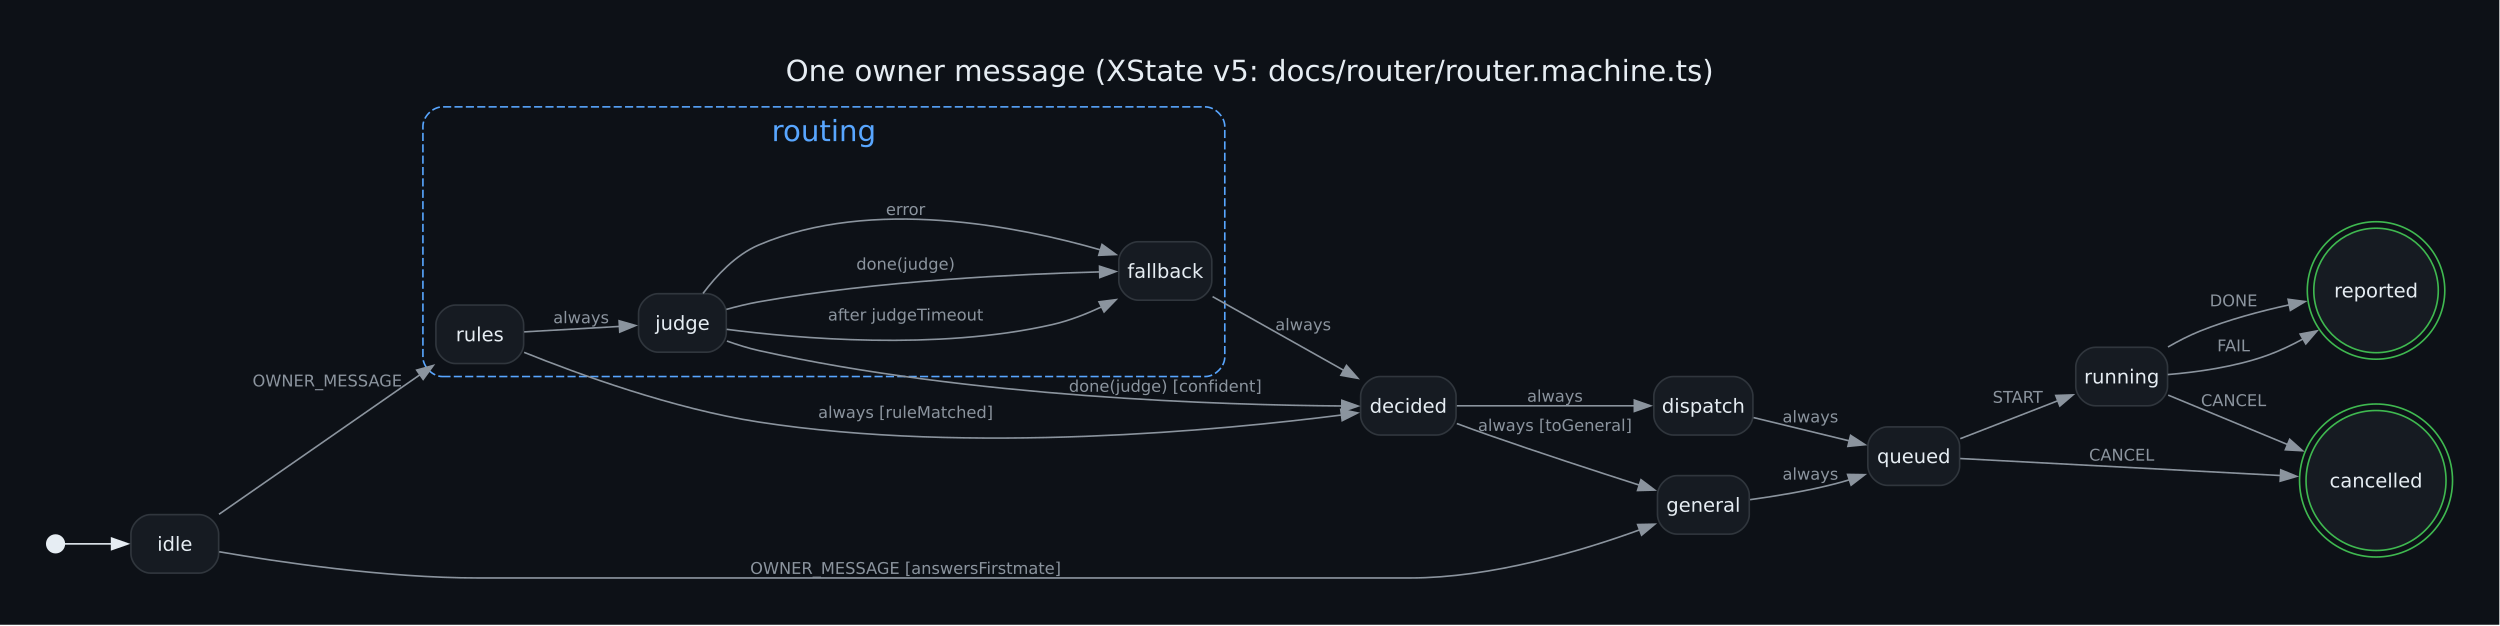
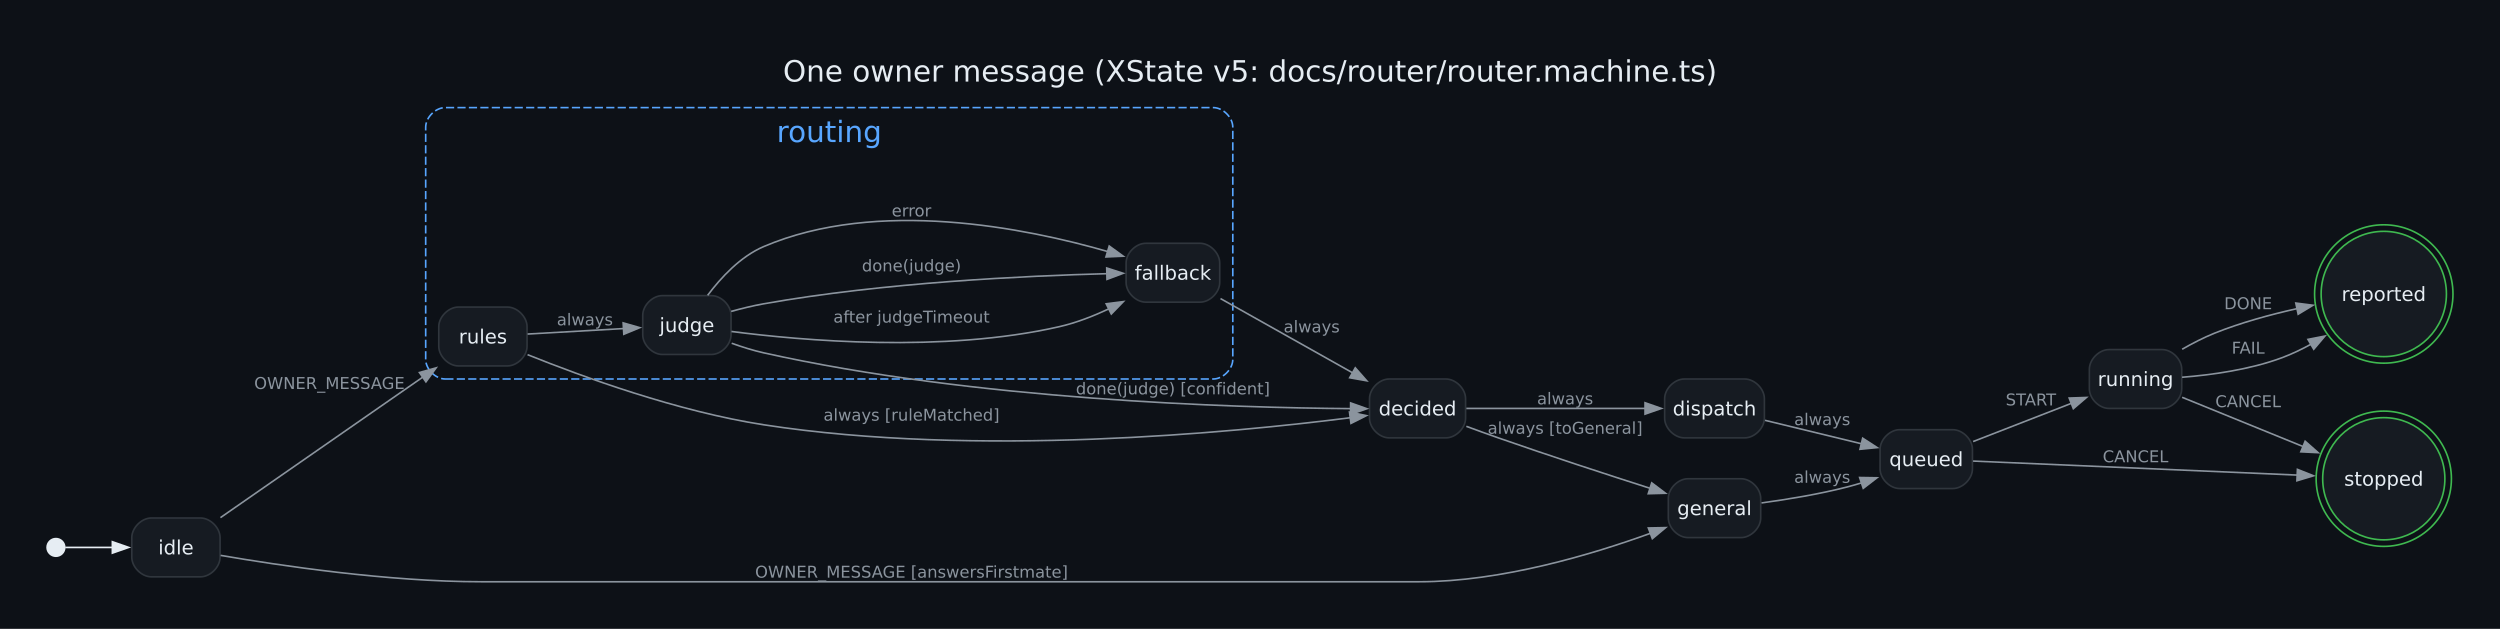
- <svg xmlns="http://www.w3.org/2000/svg" width="1539pt" height="385pt" viewBox="0.00 0.00 1539.00 385.00">
+ <svg xmlns="http://www.w3.org/2000/svg" width="1529pt" height="385pt" viewBox="0.00 0.00 1529.00 385.00">
  <g id="graph0" class="graph" transform="scale(1 1) rotate(0) translate(28.8 355.8)">
-     <polygon fill="#0d1117" stroke="none" points="-28.8,28.8 -28.8,-355.8 1509.78,-355.8 1509.78,28.8 -28.8,28.8" />
-     <text xml:space="preserve" text-anchor="middle" x="740.49" y="-305.9" font-family="DejaVu Sans" font-size="18.00" fill="#e6edf3">One owner message (XState v5: docs/router/router.machine.ts)</text>
+     <polygon fill="#0d1117" stroke="none" points="-28.8,28.8 -28.8,-355.8 1500.24,-355.8 1500.24,28.8 -28.8,28.8" />
+     <text xml:space="preserve" text-anchor="middle" x="735.72" y="-305.9" font-family="DejaVu Sans" font-size="18.00" fill="#e6edf3">One owner message (XState v5: docs/router/router.machine.ts)</text>
    <g id="clust1" class="cluster">
      <path fill="#0d1117" stroke="#58a6ff" stroke-dasharray="5,2" d="M243.55,-124C243.55,-124 713.18,-124 713.18,-124 719.18,-124 725.18,-130 725.18,-136 725.18,-136 725.18,-278 725.18,-278 725.18,-284 719.18,-290 713.18,-290 713.18,-290 243.55,-290 243.55,-290 237.55,-290 231.55,-284 231.55,-278 231.55,-278 231.55,-136 231.55,-136 231.55,-130 237.55,-124 243.55,-124" />
      <text xml:space="preserve" text-anchor="middle" x="478.36" y="-268.9" font-family="DejaVu Sans" font-size="18.00" fill="#58a6ff">routing</text>
    </g>
    <g id="node1" class="node">
      <ellipse fill="#e6edf3" stroke="#e6edf3" cx="5.4" cy="-21" rx="5.4" ry="5.4" />
    </g>
    <g id="node2" class="node">
      <path fill="#161b22" stroke="#30363d" d="M93.8,-39C93.8,-39 63.8,-39 63.8,-39 57.8,-39 51.8,-33 51.8,-27 51.8,-27 51.8,-15 51.8,-15 51.8,-9 57.8,-3 63.8,-3 63.8,-3 93.8,-3 93.8,-3 99.8,-3 105.8,-9 105.8,-15 105.8,-15 105.8,-27 105.8,-27 105.8,-33 99.8,-39 93.8,-39" />
      <text xml:space="preserve" text-anchor="middle" x="78.8" y="-16.73" font-family="DejaVu Sans" font-size="12.00" fill="#e6edf3">idle</text>
    </g>
    <g id="edge1" class="edge">
      <path fill="none" stroke="#e6edf3" d="M11.08,-21C17.18,-21 28.42,-21 39.97,-21" />
      <polygon fill="#e6edf3" stroke="#e6edf3" points="39.92,-24.5 49.92,-21 39.92,-17.5 39.92,-24.5" />
    </g>
    <g id="node3" class="node">
      <path fill="#161b22" stroke="#30363d" d="M281.55,-168C281.55,-168 251.55,-168 251.55,-168 245.55,-168 239.55,-162 239.55,-156 239.55,-156 239.55,-144 239.55,-144 239.55,-138 245.55,-132 251.55,-132 251.55,-132 281.55,-132 281.55,-132 287.55,-132 293.55,-138 293.55,-144 293.55,-144 293.55,-156 293.55,-156 293.55,-162 287.55,-168 281.55,-168" />
      <text xml:space="preserve" text-anchor="middle" x="266.55" y="-145.72" font-family="DejaVu Sans" font-size="12.00" fill="#e6edf3">rules</text>
    </g>
    <g id="edge3" class="edge">
      <path fill="none" stroke="#8b949e" d="M106.02,-39.21C138.43,-61.71 193.71,-100.11 229.94,-125.27" />
      <polygon fill="#8b949e" stroke="#8b949e" points="227.71,-127.98 237.92,-130.81 231.7,-122.23 227.71,-127.98" />
      <text xml:space="preserve" text-anchor="middle" x="172.68" y="-117.9" font-family="DejaVu Sans" font-size="10.00" fill="#8b949e">OWNER_MESSAGE</text>
    </g>
    <g id="node8" class="node">
      <path fill="#161b22" stroke="#30363d" d="M1036.05,-63C1036.05,-63 1003.55,-63 1003.55,-63 997.55,-63 991.55,-57 991.55,-51 991.55,-51 991.55,-39 991.55,-39 991.55,-33 997.55,-27 1003.55,-27 1003.55,-27 1036.05,-27 1036.05,-27 1042.05,-27 1048.05,-33 1048.05,-39 1048.05,-39 1048.05,-51 1048.05,-51 1048.05,-57 1042.05,-63 1036.05,-63" />
      <text xml:space="preserve" text-anchor="middle" x="1019.8" y="-40.73" font-family="DejaVu Sans" font-size="12.00" fill="#e6edf3">general</text>
    </g>
    <g id="edge2" class="edge">
      <path fill="none" stroke="#8b949e" d="M106.15,-16.13C142.06,-9.93 208.43,0 265.55,0 265.55,0 265.55,0 839.18,0 889.29,0 944.97,-16.68 980.86,-29.73" />
      <polygon fill="#8b949e" stroke="#8b949e" points="979.32,-32.9 989.92,-33.12 981.77,-26.34 979.32,-32.9" />
      <text xml:space="preserve" text-anchor="middle" x="528.68" y="-2.5" font-family="DejaVu Sans" font-size="10.00" fill="#8b949e">OWNER_MESSAGE [answersFirstmate]</text>
    </g>
    <g id="node4" class="node">
      <path fill="#161b22" stroke="#30363d" d="M406.3,-175C406.3,-175 376.3,-175 376.3,-175 370.3,-175 364.3,-169 364.3,-163 364.3,-163 364.3,-151 364.3,-151 364.3,-145 370.3,-139 376.3,-139 376.3,-139 406.3,-139 406.3,-139 412.3,-139 418.3,-145 418.3,-151 418.3,-151 418.3,-163 418.3,-163 418.3,-169 412.3,-175 406.3,-175" />
      <text xml:space="preserve" text-anchor="middle" x="391.3" y="-152.72" font-family="DejaVu Sans" font-size="12.00" fill="#e6edf3">judge</text>
    </g>
    <g id="edge5" class="edge">
      <path fill="none" stroke="#8b949e" d="M293.88,-151.5C311.03,-152.48 333.68,-153.77 352.71,-154.86" />
      <polygon fill="#8b949e" stroke="#8b949e" points="352.32,-158.34 362.5,-155.41 352.72,-151.35 352.32,-158.34" />
      <text xml:space="preserve" text-anchor="middle" x="328.93" y="-156.83" font-family="DejaVu Sans" font-size="10.00" fill="#8b949e">always</text>
    </g>
    <g id="node6" class="node">
      <path fill="#161b22" stroke="#30363d" d="M855.55,-124C855.55,-124 820.8,-124 820.8,-124 814.8,-124 808.8,-118 808.8,-112 808.8,-112 808.8,-100 808.8,-100 808.8,-94 814.8,-88 820.8,-88 820.8,-88 855.55,-88 855.55,-88 861.55,-88 867.55,-94 867.55,-100 867.55,-100 867.55,-112 867.55,-112 867.55,-118 861.55,-124 855.55,-124" />
      <text xml:space="preserve" text-anchor="middle" x="838.18" y="-101.72" font-family="DejaVu Sans" font-size="12.00" fill="#e6edf3">decided</text>
    </g>
    <g id="edge4" class="edge">
      <path fill="none" stroke="#8b949e" d="M293.85,-138.89C326.88,-125.6 385.6,-104.13 438.3,-96 568.32,-75.93 724.97,-91.14 797.16,-100.33" />
      <polygon fill="#8b949e" stroke="#8b949e" points="796.55,-103.78 806.91,-101.61 797.45,-96.84 796.55,-103.78" />
      <text xml:space="preserve" text-anchor="middle" x="528.68" y="-98.5" font-family="DejaVu Sans" font-size="10.00" fill="#8b949e">always [ruleMatched]</text>
    </g>
    <g id="node5" class="node">
      <path fill="#161b22" stroke="#30363d" d="M705.18,-207C705.18,-207 671.93,-207 671.93,-207 665.93,-207 659.93,-201 659.93,-195 659.93,-195 659.93,-183 659.93,-183 659.93,-177 665.93,-171 671.93,-171 671.93,-171 705.18,-171 705.18,-171 711.18,-171 717.18,-177 717.18,-183 717.18,-183 717.18,-195 717.18,-195 717.18,-201 711.18,-207 705.18,-207" />
      <text xml:space="preserve" text-anchor="middle" x="688.55" y="-184.72" font-family="DejaVu Sans" font-size="12.00" fill="#e6edf3">fallback</text>
    </g>
    <g id="edge6" class="edge">
      <path fill="none" stroke="#8b949e" d="M418.57,-153.07C461.25,-147.53 548.05,-139.79 619.05,-156 629.35,-158.35 639.91,-162.46 649.55,-166.99" />
      <polygon fill="#8b949e" stroke="#8b949e" points="647.74,-170 658.25,-171.34 650.87,-163.74 647.74,-170" />
      <text xml:space="preserve" text-anchor="middle" x="528.68" y="-158.5" font-family="DejaVu Sans" font-size="10.00" fill="#8b949e">after judgeTimeout</text>
    </g>
    <g id="edge8" class="edge">
      <path fill="none" stroke="#8b949e" d="M418.36,-165.34C424.82,-167.13 431.76,-168.84 438.3,-170 511.72,-183.04 598.88,-187.13 648.25,-188.42" />
      <polygon fill="#8b949e" stroke="#8b949e" points="648.07,-191.91 658.15,-188.65 648.23,-184.92 648.07,-191.91" />
      <text xml:space="preserve" text-anchor="middle" x="528.68" y="-189.8" font-family="DejaVu Sans" font-size="10.00" fill="#8b949e">done(judge)</text>
    </g>
    <g id="edge9" class="edge">
      <path fill="none" stroke="#8b949e" d="M403.99,-175.18C412.14,-186.06 424.07,-198.93 438.3,-205 507.82,-234.67 598.23,-216.51 648.85,-201.91" />
      <polygon fill="#8b949e" stroke="#8b949e" points="649.6,-205.34 658.18,-199.11 647.59,-198.63 649.6,-205.34" />
      <text xml:space="preserve" text-anchor="middle" x="528.68" y="-223.43" font-family="DejaVu Sans" font-size="10.00" fill="#8b949e">error</text>
    </g>
    <g id="edge7" class="edge">
      <path fill="none" stroke="#8b949e" d="M418.69,-145.87C425.02,-143.59 431.82,-141.45 438.3,-140 567.45,-111.18 725.13,-106.42 797.47,-105.88" />
      <polygon fill="#8b949e" stroke="#8b949e" points="797.24,-109.38 807.22,-105.83 797.2,-102.38 797.24,-109.38" />
      <text xml:space="preserve" text-anchor="middle" x="688.55" y="-114.61" font-family="DejaVu Sans" font-size="10.00" fill="#8b949e">done(judge) [confident]</text>
    </g>
    <g id="edge10" class="edge">
      <path fill="none" stroke="#8b949e" d="M717.66,-173.19C740.53,-160.34 773.04,-142.06 798.39,-127.81" />
      <polygon fill="#8b949e" stroke="#8b949e" points="800.09,-130.87 807.09,-122.91 796.66,-124.76 800.09,-130.87" />
      <text xml:space="preserve" text-anchor="middle" x="773.43" y="-152.49" font-family="DejaVu Sans" font-size="10.00" fill="#8b949e">always</text>
    </g>
    <g id="node7" class="node">
      <path fill="#161b22" stroke="#30363d" d="M1038.3,-124C1038.3,-124 1001.3,-124 1001.3,-124 995.3,-124 989.3,-118 989.3,-112 989.3,-112 989.3,-100 989.3,-100 989.3,-94 995.3,-88 1001.3,-88 1001.3,-88 1038.3,-88 1038.3,-88 1044.3,-88 1050.3,-94 1050.3,-100 1050.3,-100 1050.3,-112 1050.3,-112 1050.3,-118 1044.3,-124 1038.3,-124" />
      <text xml:space="preserve" text-anchor="middle" x="1019.8" y="-101.72" font-family="DejaVu Sans" font-size="12.00" fill="#e6edf3">dispatch</text>
    </g>
    <g id="edge12" class="edge">
      <path fill="none" stroke="#8b949e" d="M868.03,-106C897.66,-106 944.05,-106 977.55,-106" />
      <polygon fill="#8b949e" stroke="#8b949e" points="977.3,-109.5 987.3,-106 977.3,-102.5 977.3,-109.5" />
      <text xml:space="preserve" text-anchor="middle" x="928.43" y="-108.5" font-family="DejaVu Sans" font-size="10.00" fill="#8b949e">always</text>
    </g>
    <g id="edge11" class="edge">
      <path fill="none" stroke="#8b949e" d="M868.01,-95.06C874.43,-92.68 881.21,-90.22 887.55,-88 918.74,-77.09 954.39,-65.47 980.65,-57.06" />
      <polygon fill="#8b949e" stroke="#8b949e" points="981.39,-60.5 989.85,-54.12 979.26,-53.83 981.39,-60.5" />
      <text xml:space="preserve" text-anchor="middle" x="928.43" y="-90.5" font-family="DejaVu Sans" font-size="10.00" fill="#8b949e">always [toGeneral]</text>
    </g>
    <g id="node9" class="node">
      <path fill="#161b22" stroke="#30363d" d="M1165.55,-93C1165.55,-93 1133.05,-93 1133.05,-93 1127.05,-93 1121.05,-87 1121.05,-81 1121.05,-81 1121.05,-69 1121.05,-69 1121.05,-63 1127.05,-57 1133.05,-57 1133.05,-57 1165.55,-57 1165.55,-57 1171.55,-57 1177.55,-63 1177.55,-69 1177.55,-69 1177.55,-81 1177.55,-81 1177.55,-87 1171.55,-93 1165.55,-93" />
      <text xml:space="preserve" text-anchor="middle" x="1149.3" y="-70.72" font-family="DejaVu Sans" font-size="12.00" fill="#e6edf3">queued</text>
    </g>
    <g id="edge13" class="edge">
      <path fill="none" stroke="#8b949e" d="M1050.69,-98.73C1068.33,-94.44 1090.84,-88.97 1109.79,-84.36" />
      <polygon fill="#8b949e" stroke="#8b949e" points="1110.41,-87.81 1119.3,-82.05 1108.76,-81.01 1110.41,-87.81" />
      <text xml:space="preserve" text-anchor="middle" x="1085.68" y="-95.78" font-family="DejaVu Sans" font-size="10.00" fill="#8b949e">always</text>
    </g>
    <g id="edge14" class="edge">
      <path fill="none" stroke="#8b949e" d="M1048.55,-48.21C1064.12,-50.33 1083.83,-53.55 1101.05,-58 1103.96,-58.75 1106.94,-59.61 1109.92,-60.53" />
      <polygon fill="#8b949e" stroke="#8b949e" points="1108.55,-63.76 1119.15,-63.59 1110.76,-57.12 1108.55,-63.76" />
      <text xml:space="preserve" text-anchor="middle" x="1085.68" y="-60.5" font-family="DejaVu Sans" font-size="10.00" fill="#8b949e">always</text>
    </g>
    <g id="node10" class="node">
      <path fill="#161b22" stroke="#30363d" d="M1293.55,-142C1293.55,-142 1261.05,-142 1261.05,-142 1255.05,-142 1249.05,-136 1249.05,-130 1249.05,-130 1249.05,-118 1249.05,-118 1249.05,-112 1255.05,-106 1261.05,-106 1261.05,-106 1293.55,-106 1293.55,-106 1299.55,-106 1305.55,-112 1305.55,-118 1305.55,-118 1305.55,-130 1305.55,-130 1305.55,-136 1299.55,-142 1293.55,-142" />
      <text xml:space="preserve" text-anchor="middle" x="1277.3" y="-119.72" font-family="DejaVu Sans" font-size="12.00" fill="#e6edf3">running</text>
    </g>
    <g id="edge15" class="edge">
      <path fill="none" stroke="#8b949e" d="M1177.95,-85.75C1195.59,-92.61 1218.71,-101.6 1238.09,-109.14" />
      <polygon fill="#8b949e" stroke="#8b949e" points="1236.71,-112.36 1247.3,-112.72 1239.25,-105.84 1236.71,-112.36" />
      <text xml:space="preserve" text-anchor="middle" x="1213.3" y="-107.83" font-family="DejaVu Sans" font-size="10.00" fill="#8b949e">START</text>
    </g>
    <g id="node12" class="node">
-       <ellipse fill="#161b22" stroke="#3fb950" cx="1433.89" cy="-60" rx="43.09" ry="43.09" />
-       <ellipse fill="none" stroke="#3fb950" cx="1433.89" cy="-60" rx="47.09" ry="47.09" />
-       <text xml:space="preserve" text-anchor="middle" x="1433.89" y="-55.73" font-family="DejaVu Sans" font-size="12.00" fill="#e6edf3">cancelled</text>
+       <ellipse fill="#161b22" stroke="#3fb950" cx="1429.12" cy="-63" rx="37.37" ry="37.37" />
+       <ellipse fill="none" stroke="#3fb950" cx="1429.12" cy="-63" rx="41.37" ry="41.37" />
+       <text xml:space="preserve" text-anchor="middle" x="1429.12" y="-58.73" font-family="DejaVu Sans" font-size="12.00" fill="#e6edf3">stopped</text>
    </g>
    <g id="edge16" class="edge">
-       <path fill="none" stroke="#8b949e" d="M1177.91,-73.53C1223.45,-71.12 1315.22,-66.25 1375.34,-63.05" />
-       <polygon fill="#8b949e" stroke="#8b949e" points="1375.24,-66.57 1385.04,-62.54 1374.87,-59.57 1375.24,-66.57" />
-       <text xml:space="preserve" text-anchor="middle" x="1277.3" y="-72.22" font-family="DejaVu Sans" font-size="10.00" fill="#8b949e">CANCEL</text>
+       <path fill="none" stroke="#8b949e" d="M1177.95,-73.81C1224.15,-71.81 1317.71,-67.77 1376.4,-65.23" />
+       <polygon fill="#8b949e" stroke="#8b949e" points="1376.3,-68.74 1386.14,-64.81 1376,-61.75 1376.3,-68.74" />
+       <text xml:space="preserve" text-anchor="middle" x="1277.3" y="-73.08" font-family="DejaVu Sans" font-size="10.00" fill="#8b949e">CANCEL</text>
    </g>
    <g id="node11" class="node">
-       <ellipse fill="#161b22" stroke="#3fb950" cx="1433.89" cy="-177" rx="38.32" ry="38.32" />
-       <ellipse fill="none" stroke="#3fb950" cx="1433.89" cy="-177" rx="42.32" ry="42.32" />
-       <text xml:space="preserve" text-anchor="middle" x="1433.89" y="-172.72" font-family="DejaVu Sans" font-size="12.00" fill="#e6edf3">reported</text>
+       <ellipse fill="#161b22" stroke="#3fb950" cx="1429.12" cy="-176" rx="38.32" ry="38.32" />
+       <ellipse fill="none" stroke="#3fb950" cx="1429.12" cy="-176" rx="42.32" ry="42.32" />
+       <text xml:space="preserve" text-anchor="middle" x="1429.12" y="-171.72" font-family="DejaVu Sans" font-size="12.00" fill="#e6edf3">reported</text>
    </g>
    <g id="edge17" class="edge">
-       <path fill="none" stroke="#8b949e" d="M1305.81,-142.2C1312.11,-145.83 1318.91,-149.33 1325.55,-152 1342.97,-158.99 1362.79,-164.3 1380.63,-168.18" />
-       <polygon fill="#8b949e" stroke="#8b949e" points="1379.74,-171.57 1390.24,-170.17 1381.16,-164.72 1379.74,-171.57" />
-       <text xml:space="preserve" text-anchor="middle" x="1346.18" y="-167.23" font-family="DejaVu Sans" font-size="10.00" fill="#8b949e">DONE</text>
+       <path fill="none" stroke="#8b949e" d="M1305.81,-142.2C1312.11,-145.82 1318.92,-149.33 1325.55,-152 1341.54,-158.43 1359.66,-163.38 1376.17,-167.07" />
+       <polygon fill="#8b949e" stroke="#8b949e" points="1375.31,-170.46 1385.82,-169.11 1376.76,-163.61 1375.31,-170.46" />
+       <text xml:space="preserve" text-anchor="middle" x="1346.18" y="-166.7" font-family="DejaVu Sans" font-size="10.00" fill="#8b949e">DONE</text>
    </g>
    <g id="edge18" class="edge">
-       <path fill="none" stroke="#8b949e" d="M1305.7,-125.21C1323.54,-126.68 1347.07,-129.91 1366.8,-137 1374.35,-139.71 1381.98,-143.34 1389.24,-147.31" />
-       <polygon fill="#8b949e" stroke="#8b949e" points="1387.15,-150.15 1397.56,-152.12 1390.65,-144.09 1387.15,-150.15" />
+       <path fill="none" stroke="#8b949e" d="M1305.75,-125.07C1323.61,-126.47 1347.15,-129.69 1366.8,-137 1372.86,-139.25 1378.95,-142.17 1384.82,-145.39" />
+       <polygon fill="#8b949e" stroke="#8b949e" points="1382.74,-148.23 1393.13,-150.27 1386.28,-142.19 1382.74,-148.23" />
      <text xml:space="preserve" text-anchor="middle" x="1346.18" y="-139.5" font-family="DejaVu Sans" font-size="10.00" fill="#8b949e">FAIL</text>
    </g>
    <g id="edge19" class="edge">
-       <path fill="none" stroke="#8b949e" d="M1305.94,-112.56C1326.38,-104.1 1354.86,-92.31 1379.66,-82.04" />
-       <polygon fill="#8b949e" stroke="#8b949e" points="1380.73,-85.38 1388.63,-78.32 1378.06,-78.91 1380.73,-85.38" />
-       <text xml:space="preserve" text-anchor="middle" x="1346.18" y="-105.8" font-family="DejaVu Sans" font-size="10.00" fill="#8b949e">CANCEL</text>
+       <path fill="none" stroke="#8b949e" d="M1305.78,-112.81C1326.46,-104.39 1355.33,-92.64 1379.83,-82.66" />
+       <polygon fill="#8b949e" stroke="#8b949e" points="1381.03,-85.95 1388.98,-78.94 1378.39,-79.47 1381.03,-85.95" />
+       <text xml:space="preserve" text-anchor="middle" x="1346.18" y="-106.77" font-family="DejaVu Sans" font-size="10.00" fill="#8b949e">CANCEL</text>
    </g>
  </g>
</svg>
